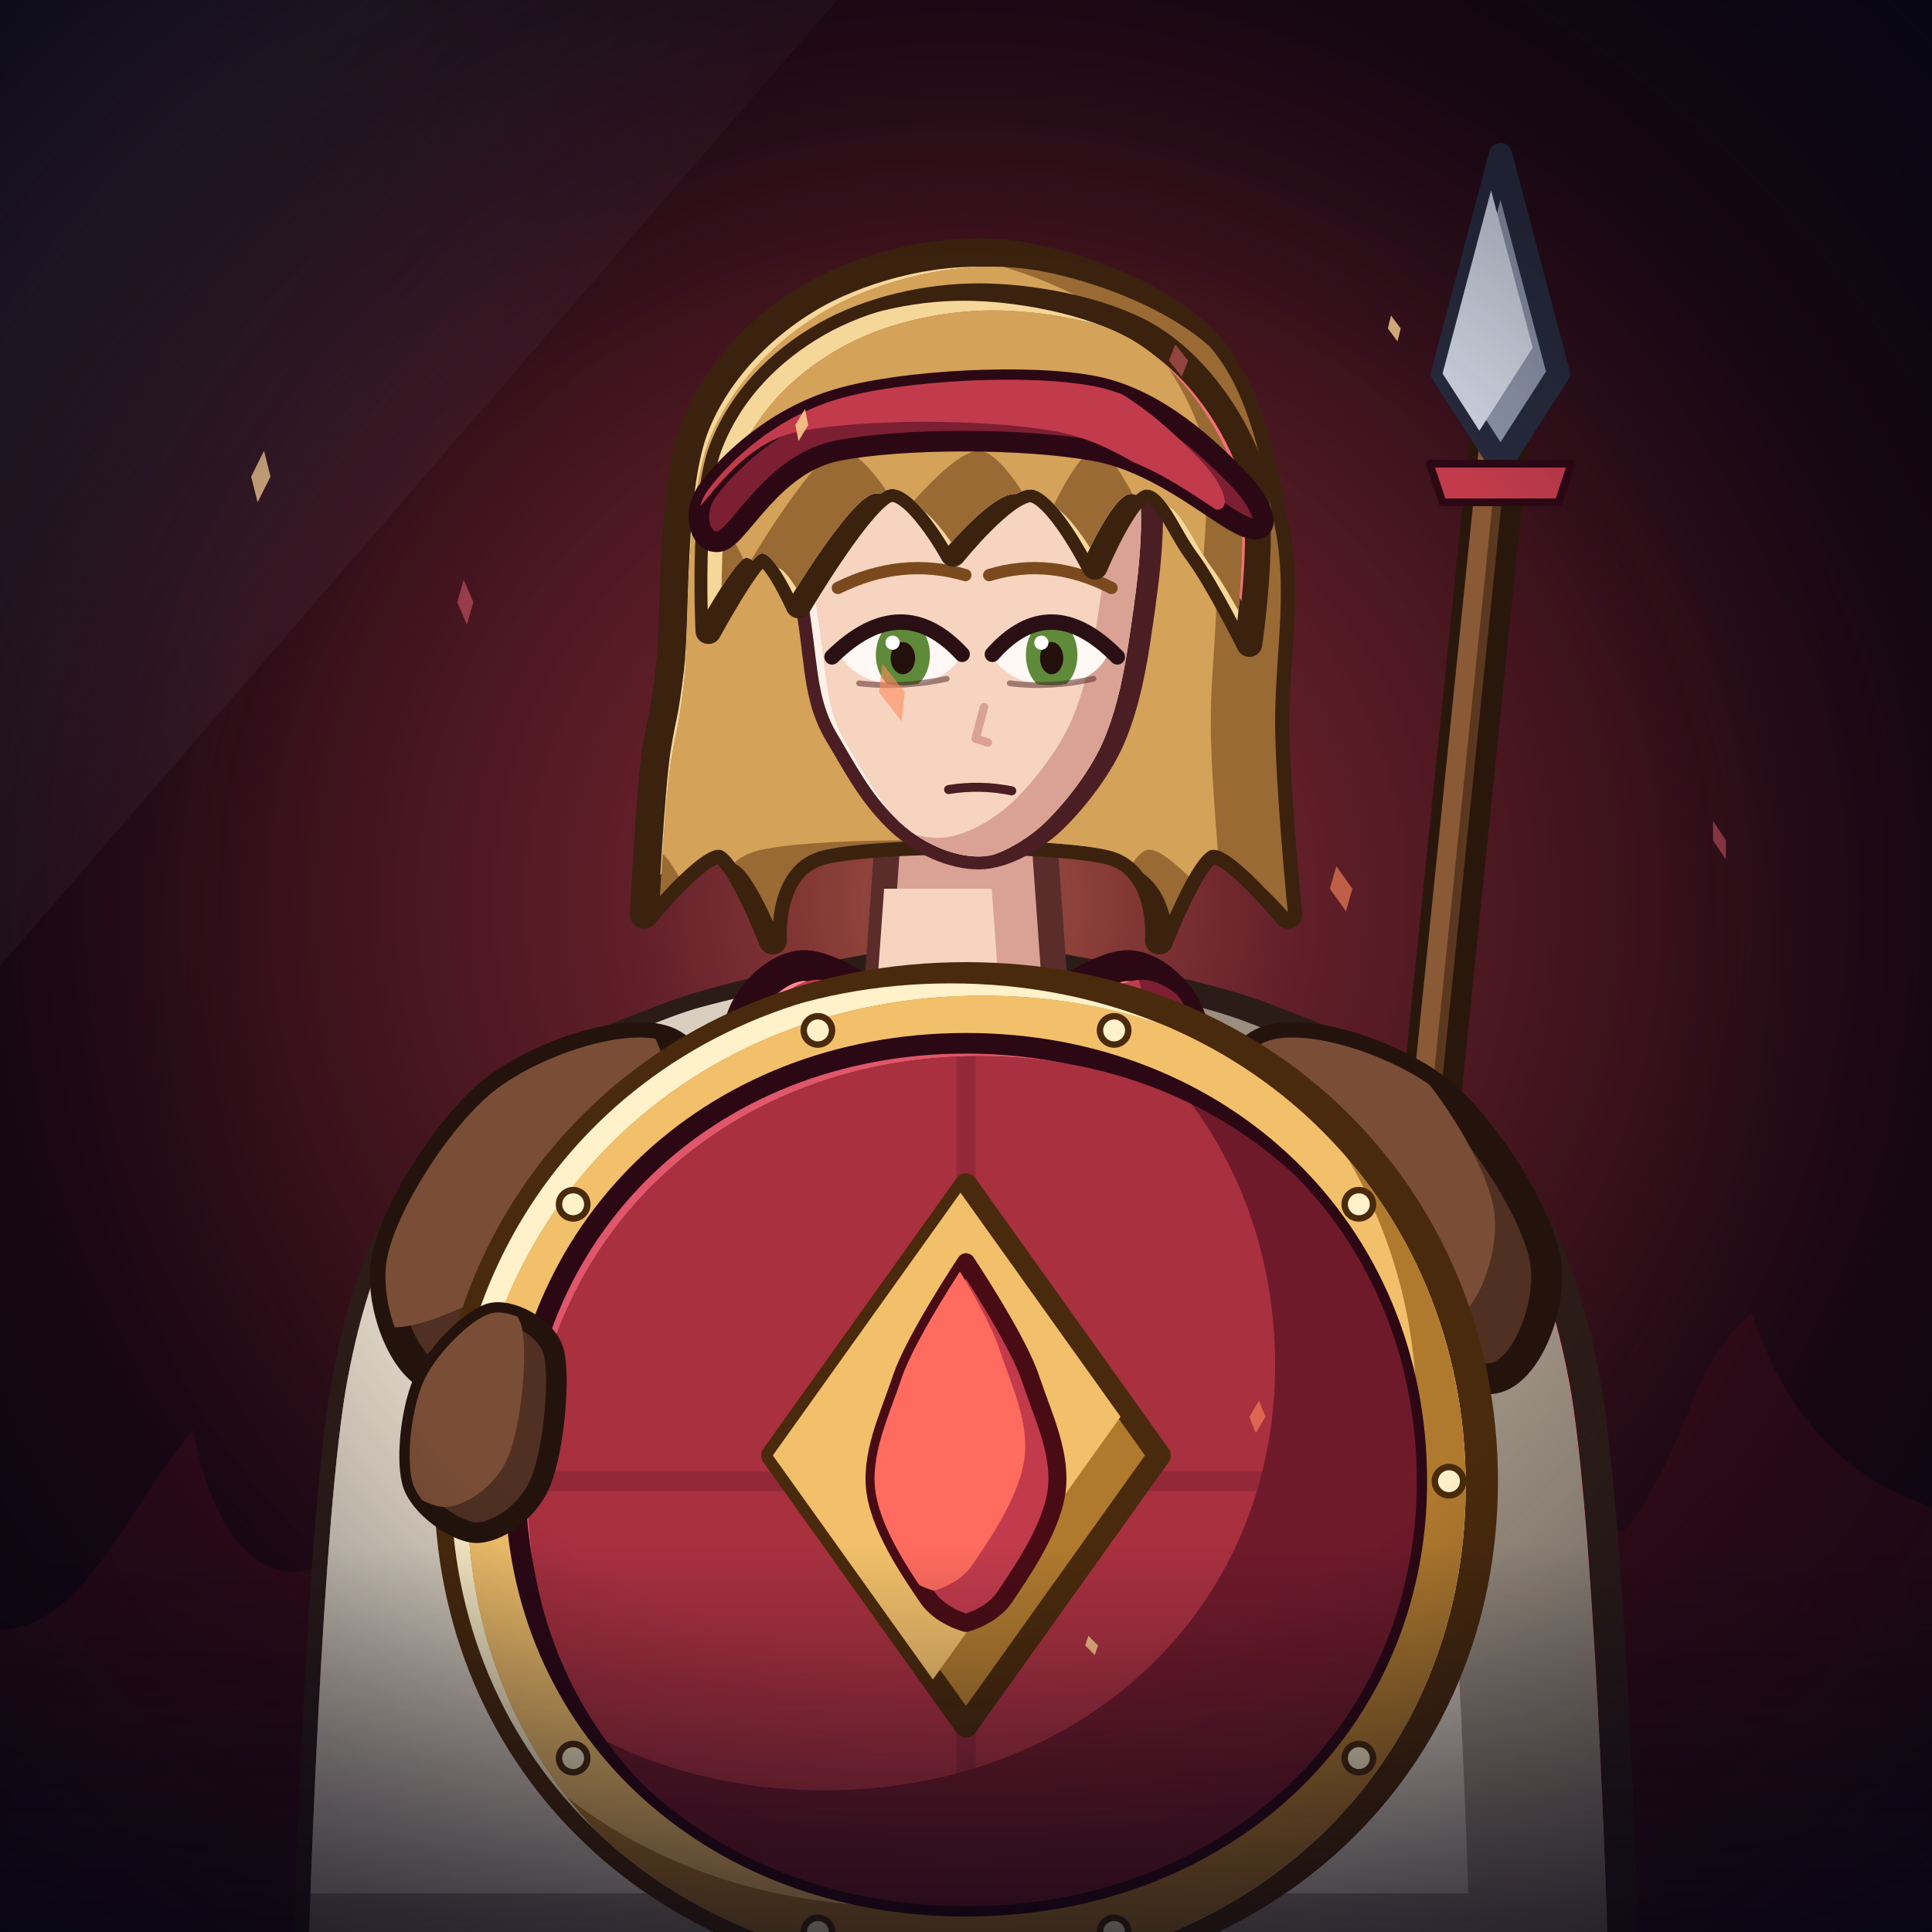
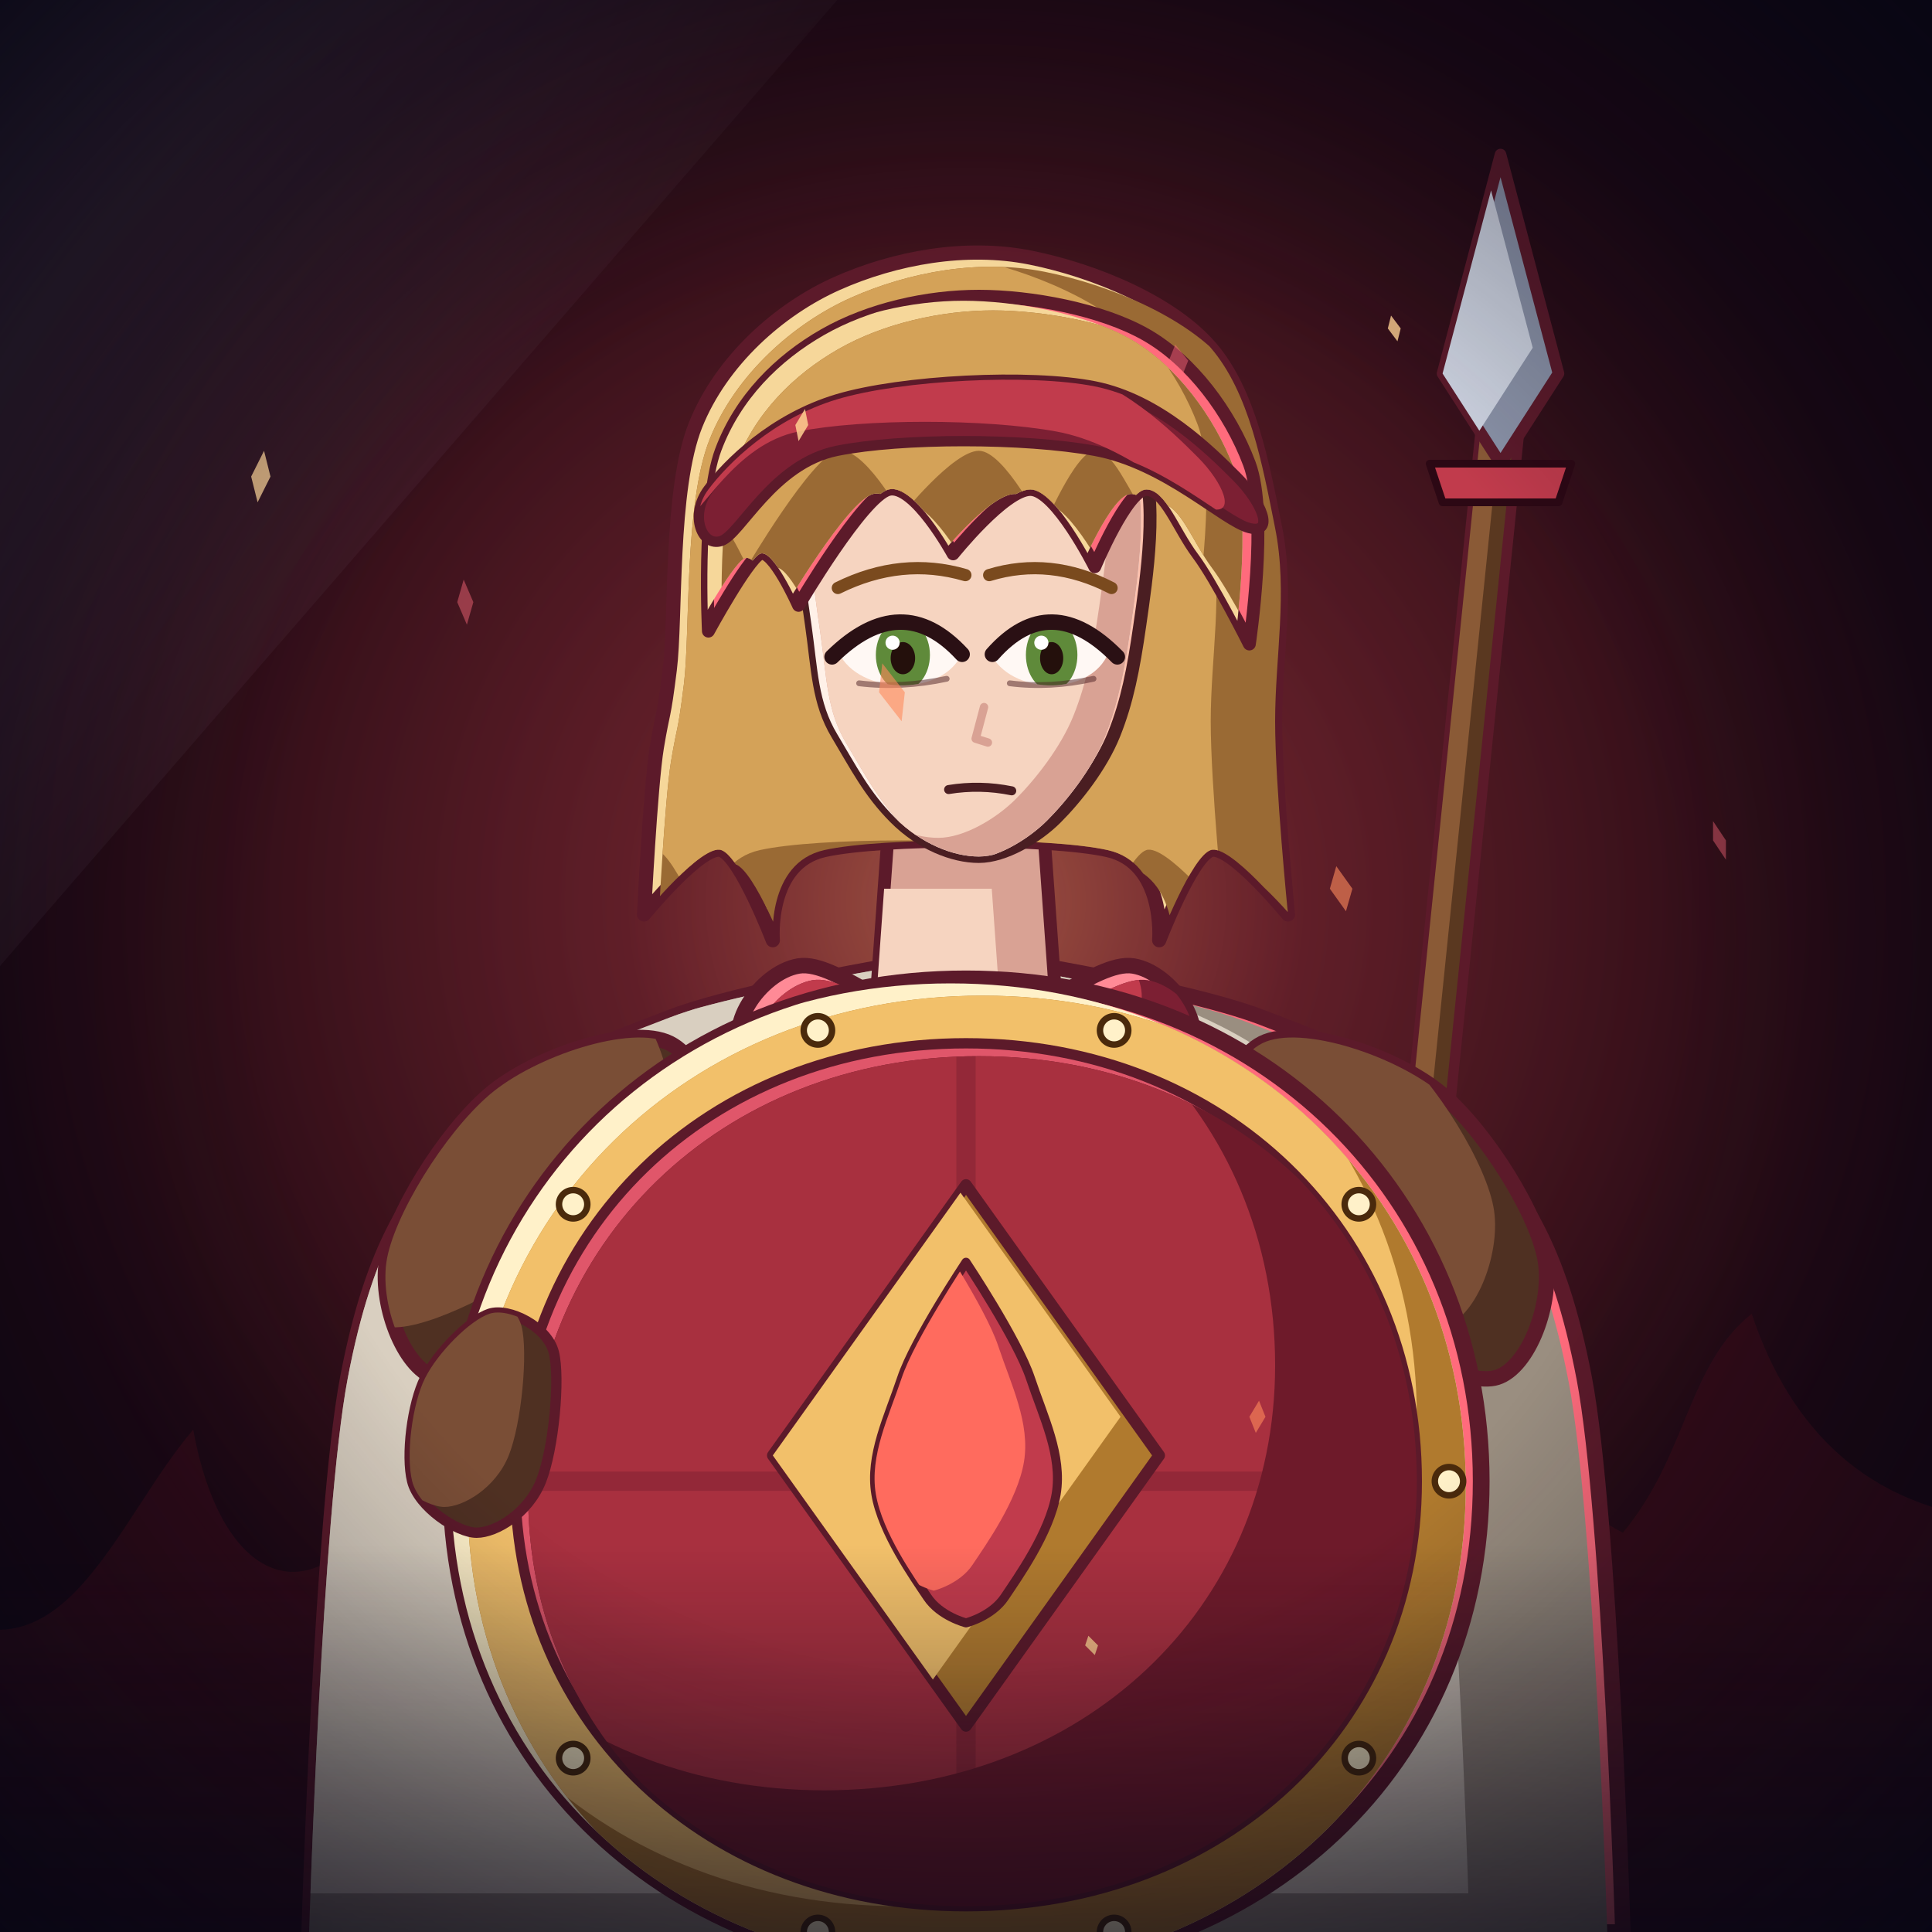
<svg xmlns="http://www.w3.org/2000/svg" viewBox="0 0 300 300">
  <defs>
    <radialGradient id="lia_recruit-bg" cy="0.467" r="0.767">
      <stop offset="0" stop-color="#5a1526" />
      <stop offset="0.5" stop-color="#250914" />
      <stop offset="1" stop-color="#090410" />
    </radialGradient>
    <radialGradient id="lia_recruit-halo">
      <stop offset="0" stop-color="#ffb36b" stop-opacity="0.42" />
      <stop offset="0.35" stop-color="#ff6b5e" stop-opacity="0.16" />
      <stop offset="1" stop-color="#ff6b5e" stop-opacity="0" />
    </radialGradient>
    <path id="lia_recruit-0" d="M206 300L212 300L236 66L230 66Z" />
    <clipPath id="lia_recruit-0a">
      <use href="#lia_recruit-0" />
    </clipPath>
    <path id="lia_recruit-1" d="M233 24L242 58L233 72L224 58Z" />
    <clipPath id="lia_recruit-1a">
      <use href="#lia_recruit-1" />
    </clipPath>
    <path id="lia_recruit-2" d="M150 148S183 153 196 158S220 167 228 176S242 193 246 214S252 300 252 300L48 300S50 235 54 214S64 185 72 176S91 163 104 158S150 148 150 148Z" />
    <clipPath id="lia_recruit-2b">
      <use href="#lia_recruit-2" transform="translate(-2.4 0.7)" />
    </clipPath>
    <clipPath id="lia_recruit-2a">
      <use href="#lia_recruit-2" />
    </clipPath>
    <path id="lia_recruit-3" d="M60 196C61 189 69 176 76 170S98 159 104 162S114 179 112 186S99 199 92 204S73 215 68 214S59 203 60 196ZM240 196C239 189 231 176 224 170S202 159 196 162S186 179 188 186S201 199 208 204S227 215 232 214S241 203 240 196Z" />
    <clipPath id="lia_recruit-3a">
      <use href="#lia_recruit-3" />
    </clipPath>
    <path id="lia_recruit-4" d="M138 128L162 128L164 156L136 156Z" />
    <clipPath id="lia_recruit-4a">
      <use href="#lia_recruit-4" />
    </clipPath>
    <path id="lia_recruit-5" d="M124 150C130 149 141 160 150 160S170 149 176 150S188 160 184 164S161 176 150 176S120 168 116 164S118 151 124 150Z" />
    <clipPath id="lia_recruit-5c">
      <use href="#lia_recruit-5" transform="translate(2.2 2.2)" />
    </clipPath>
    <clipPath id="lia_recruit-5a">
      <use href="#lia_recruit-5" />
    </clipPath>
    <path id="lia_recruit-6" d="M104 104C105 96 104 76 108 66S121 48 130 44S150 38 160 40S182 47 188 54S196 72 198 82S198 102 198 112S200 142 200 142C200 142 191 131 188 132S180 146 180 146C180 146 181 134 172 132S137 130 128 132S120 146 120 146C120 146 115 133 112 132S100 142 100 142C100 142 101 122 102 116S103 112 104 104Z" />
    <clipPath id="lia_recruit-6c">
      <use href="#lia_recruit-6" transform="translate(2.2 2.2)" />
    </clipPath>
    <clipPath id="lia_recruit-6a">
      <use href="#lia_recruit-6" />
    </clipPath>
    <path id="lia_recruit-7" d="M125 71C123 77 125 90 126 97S127 109 130 114S135 123 139 127S148 133 152 133S161 130 164 127S171 119 173 114S176 104 177 97S180 77 177 71S169 61 163 59S146 57 140 59S128 64 125 71Z" />
    <clipPath id="lia_recruit-7b">
      <use href="#lia_recruit-7" transform="translate(-1.4 0.4)" />
    </clipPath>
    <clipPath id="lia_recruit-7c">
      <use href="#lia_recruit-7" transform="translate(1.4 1.4)" />
    </clipPath>
    <clipPath id="lia_recruit-7a">
      <use href="#lia_recruit-7" />
    </clipPath>
    <path id="lia_recruit-8" d="M110 98S109 78 112 70S121 56 128 52S144 46 152 46S171 48 178 52S191 64 194 72S194 100 194 100C194 100 189 90 186 86S181 76 178 76S170 88 170 88C170 88 164 76 160 76S148 86 148 86C148 86 142 75 138 76S124 94 124 94C124 94 120 85 118 86S110 98 110 98Z" />
    <clipPath id="lia_recruit-8b">
      <use href="#lia_recruit-8" transform="translate(-2.4 0.7)" />
    </clipPath>
    <clipPath id="lia_recruit-8c">
      <use href="#lia_recruit-8" transform="translate(2.2 2.2)" />
    </clipPath>
    <clipPath id="lia_recruit-8a">
      <use href="#lia_recruit-8" />
    </clipPath>
    <path id="lia_recruit-9" d="M110 76C113 72 120 65 130 62S160 58 170 60S188 70 192 74S198 83 194 82S181 72 170 70S140 68 130 70S115 83 112 84S107 80 110 76Z" />
    <clipPath id="lia_recruit-9a">
      <use href="#lia_recruit-9" />
    </clipPath>
    <path id="lia_recruit-10" d="M150 152C196 152 230 186 230 230C230 274 196 306 150 306C104 306 70 274 70 230C70 186 104 152 150 152Z" />
    <clipPath id="lia_recruit-10b">
      <use href="#lia_recruit-10" transform="translate(-2.4 0.7)" />
    </clipPath>
    <clipPath id="lia_recruit-10c">
      <use href="#lia_recruit-10" transform="translate(2.6 2.6)" />
    </clipPath>
    <clipPath id="lia_recruit-10a">
      <use href="#lia_recruit-10" />
    </clipPath>
    <path id="lia_recruit-11" d="M150 162C190 162 220 191 220 230C220 268 190 296 150 296C110 296 80 268 80 230C80 191 110 162 150 162Z" />
    <clipPath id="lia_recruit-11c">
      <use href="#lia_recruit-11" transform="translate(2 2)" />
    </clipPath>
    <clipPath id="lia_recruit-11a">
      <use href="#lia_recruit-11" />
    </clipPath>
    <path id="lia_recruit-12" d="M150 184L180 226L150 268L120 226Z" />
    <clipPath id="lia_recruit-12a">
      <use href="#lia_recruit-12" />
    </clipPath>
    <path id="lia_recruit-13" d="M150 196S158 208 160 214S165 226 164 232S158 245 156 248S150 252 150 252C150 252 146 251 144 248S137 238 136 232S138 220 140 214S150 196 150 196Z" />
    <clipPath id="lia_recruit-13a">
      <use href="#lia_recruit-13" />
    </clipPath>
    <path id="lia_recruit-14" d="M66 214C68 210 73 205 76 204S85 206 86 210S86 225 84 230S77 238 74 238S65 234 64 230S64 218 66 214Z" />
    <clipPath id="lia_recruit-14a">
      <use href="#lia_recruit-14" />
    </clipPath>
    <linearGradient id="lia_recruit-wash" x2="0.7" y2="0.6">
      <stop offset="0" stop-color="#e8ddff" stop-opacity="0.16" />
      <stop offset="1" stop-color="#e8ddff" stop-opacity="0" />
    </linearGradient>
    <radialGradient id="lia_recruit-vig" r="0.717">
      <stop offset="0.5" stop-color="#070614" stop-opacity="0" />
      <stop offset="0.82" stop-color="#070614" stop-opacity="0.45" />
      <stop offset="1" stop-color="#070614" stop-opacity="0.9" />
    </radialGradient>
    <linearGradient id="lia_recruit-fade" x2="0" y2="1">
      <stop offset="0" stop-color="#070614" stop-opacity="0" />
      <stop offset="1" stop-color="#070614" stop-opacity="0.6" />
    </linearGradient>
  </defs>
  <rect width="300" height="300" fill="url(#lia_recruit-bg)" />
  <circle cx="150" cy="140" r="150" fill="url(#lia_recruit-halo)" />
  <path d="M-10 300V250C10 262 18 236 30 222C34 244 46 250 56 238C60 226 58 212 66 200C74 222 86 236 98 240C108 230 106 214 116 204C122 222 134 238 150 244C164 236 168 220 178 206C188 222 192 238 204 242C214 230 216 212 226 200C234 216 240 232 252 238C262 226 262 212 272 204C278 222 290 234 310 236V300Z" fill="#3a0c18" opacity=".7" />
  <g stroke-linejoin="round" stroke-linecap="round">
-     <use href="#lia_recruit-0" fill="#5a3820" stroke="#2a170b" stroke-width="3.2" />
+     <use href="#lia_recruit-0" fill="#5a3820" stroke="#5c1a2a" stroke-width="1.6" />
    <g clip-path="url(#lia_recruit-0a)">
      <use href="#lia_recruit-0" fill="#8a5a36" transform="translate(-3 0)" />
    </g>
-     <use href="#lia_recruit-1" fill="#8b93a8" stroke="#262a3c" stroke-width="3.6" />
+     <use href="#lia_recruit-1" fill="#8b93a8" stroke="#5c1a2a" stroke-width="1.8" />
    <g clip-path="url(#lia_recruit-1a)">
      <use href="#lia_recruit-1" fill="#cfd5e2" transform="translate(-4 -4)" />
    </g>
    <path d="M222 72H244L242 78H224Z" fill="#c13b4c" stroke="#2c0814" stroke-width="1.2" />
-     <use href="#lia_recruit-2" fill="#ff6b7c" stroke="#2c1c18" stroke-width="4.8" />
+     <use href="#lia_recruit-2" fill="#ff6b7c" stroke="#5c1a2a" stroke-width="2.4" />
    <g clip-path="url(#lia_recruit-2b)">
      <use href="#lia_recruit-2" fill="#9a8e80" />
      <g clip-path="url(#lia_recruit-2a)">
        <use href="#lia_recruit-2" fill="#d9cfc0" transform="translate(-24 -6)" />
      </g>
    </g>
-     <use href="#lia_recruit-3" fill="#4f3022" stroke="#24130c" stroke-width="4.8" />
+     <use href="#lia_recruit-3" fill="#4f3022" stroke="#5c1a2a" stroke-width="2.4" />
    <g clip-path="url(#lia_recruit-3a)">
      <use href="#lia_recruit-3" fill="#7a4e36" transform="translate(-8 -8)" />
    </g>
-     <use href="#lia_recruit-4" fill="#d9a294" stroke="#5a2c2a" stroke-width="4" />
+     <use href="#lia_recruit-4" fill="#d9a294" stroke="#5c1a2a" stroke-width="2" />
    <g clip-path="url(#lia_recruit-4a)">
      <use href="#lia_recruit-4" fill="#f6d4c0" transform="translate(-8 10)" />
    </g>
-     <use href="#lia_recruit-5" fill="#ff8a96" stroke="#2c0814" stroke-width="4.8" />
+     <use href="#lia_recruit-5" fill="#ff8a96" stroke="#5c1a2a" stroke-width="2.4" />
    <g clip-path="url(#lia_recruit-5c)">
      <use href="#lia_recruit-5" fill="#7c1f33" />
      <g clip-path="url(#lia_recruit-5a)">
        <use href="#lia_recruit-5" fill="#c13b4c" transform="translate(-8 -6)" />
      </g>
    </g>
-     <use href="#lia_recruit-6" fill="#f6d79a" stroke="#3a220e" stroke-width="4.4" />
+     <use href="#lia_recruit-6" fill="#f6d79a" stroke="#5c1a2a" stroke-width="2.2" />
    <g clip-path="url(#lia_recruit-6c)">
      <use href="#lia_recruit-6" fill="#9a6a34" />
      <g clip-path="url(#lia_recruit-6a)">
        <use href="#lia_recruit-6" fill="#d4a258" transform="translate(-10 0)" />
      </g>
    </g>
-     <use href="#lia_recruit-7" fill="#ffc2ae" stroke="#4a1e22" stroke-width="4" />
+     <use href="#lia_recruit-7" fill="#ffc2ae" stroke="#4a1e22" stroke-width="2" />
    <g clip-path="url(#lia_recruit-7b)">
      <use href="#lia_recruit-7" fill="#fff1e8" />
      <g clip-path="url(#lia_recruit-7c)">
        <use href="#lia_recruit-7" fill="#d9a294" />
        <g clip-path="url(#lia_recruit-7a)">
          <use href="#lia_recruit-7" fill="#f6d4c0" transform="translate(-6.3 -2.9)" />
        </g>
      </g>
    </g>
    <path d="M130.1 91.3Q140 86.4 149.9 89.3" fill="none" stroke="#7a4a1e" stroke-width="1.9" />
    <clipPath id="lia_recruit-e1">
      <path d="M130.6 102C133.4 93.8 145.6 93.8 149.4 101.4C146.6 108 134.3 108 130.6 102Z" />
    </clipPath>
    <path d="M130.6 102C133.4 93.8 145.6 93.8 149.4 101.4C146.6 108 134.3 108 130.6 102Z" fill="#fff8f4" />
    <g clip-path="url(#lia_recruit-e1)">
      <ellipse cx="140.2" cy="101.7" rx="4.2" ry="5.5" fill="#5f8a3a" />
      <ellipse cx="140.2" cy="102.2" rx="1.9" ry="2.5" fill="#24100c" />
      <circle cx="138.6" cy="99.8" r="1.1" fill="#fff" />
    </g>
    <path d="M149.4 101.6Q140 91.4 129.2 102" fill="none" stroke="#2a1014" stroke-width="2.4" />
    <path d="M133.4 106.1Q140 106.9 147 105.4" fill="none" stroke="#4a1e22" stroke-width="0.9" opacity=".5" />
    <path d="M153.6 89.3Q163.1 86.4 172.6 91.3" fill="none" stroke="#7a4a1e" stroke-width="1.9" />
    <clipPath id="lia_recruit-e2">
      <path d="M154.1 102C156.8 93.8 168.5 93.8 172.1 101.4C169.4 108 157.7 108 154.1 102Z" />
    </clipPath>
    <path d="M154.1 102C156.8 93.8 168.5 93.8 172.1 101.4C169.4 108 157.7 108 154.1 102Z" fill="#fff8f4" />
    <g clip-path="url(#lia_recruit-e2)">
      <ellipse cx="163.3" cy="101.7" rx="4" ry="5.5" fill="#5f8a3a" />
      <ellipse cx="163.3" cy="102.2" rx="1.8" ry="2.5" fill="#24100c" />
      <circle cx="161.7" cy="99.8" r="1.1" fill="#fff" />
    </g>
    <path d="M154.1 101.6Q163.1 91.4 173.5 102" fill="none" stroke="#2a1014" stroke-width="2.4" />
    <path d="M156.8 106.1Q163.1 106.9 169.8 105.4" fill="none" stroke="#4a1e22" stroke-width="0.9" opacity=".5" />
    <path d="M152.8 109.8L151.5 114.7L153.4 115.3" fill="none" stroke="#d9a294" stroke-width="1.3" />
    <path d="M147.3 122.6Q152.2 121.8 157.1 122.8" fill="none" stroke="#4a1e22" stroke-width="1.4" />
-     <use href="#lia_recruit-8" fill="#ff6b7c" stroke="#3a220e" stroke-width="4" />
+     <use href="#lia_recruit-8" fill="#ff6b7c" stroke="#5c1a2a" stroke-width="2" />
    <g clip-path="url(#lia_recruit-8b)">
      <use href="#lia_recruit-8" fill="#f6d79a" />
      <g clip-path="url(#lia_recruit-8c)">
        <use href="#lia_recruit-8" fill="#9a6a34" />
        <g clip-path="url(#lia_recruit-8a)">
          <use href="#lia_recruit-8" fill="#d4a258" transform="translate(-8 -6)" />
        </g>
      </g>
    </g>
-     <use href="#lia_recruit-9" fill="#7c1f33" stroke="#2c0814" stroke-width="3.2" />
+     <use href="#lia_recruit-9" fill="#7c1f33" stroke="#5c1a2a" stroke-width="1.6" />
    <g clip-path="url(#lia_recruit-9a)">
      <use href="#lia_recruit-9" fill="#c13b4c" transform="translate(-6 -3)" />
    </g>
-     <use href="#lia_recruit-10" fill="#ff6b7c" stroke="#4a2a0c" stroke-width="5.2" />
+     <use href="#lia_recruit-10" fill="#ff6b7c" stroke="#5c1a2a" stroke-width="2.6" />
    <g clip-path="url(#lia_recruit-10b)">
      <use href="#lia_recruit-10" fill="#fff1c9" />
      <g clip-path="url(#lia_recruit-10c)">
        <use href="#lia_recruit-10" fill="#b07a2e" />
        <g clip-path="url(#lia_recruit-10a)">
          <use href="#lia_recruit-10" fill="#f2c06a" transform="translate(-10 -10)" />
        </g>
      </g>
    </g>
-     <use href="#lia_recruit-11" fill="#e0566a" stroke="#2c0814" stroke-width="3.2" />
+     <use href="#lia_recruit-11" fill="#e0566a" stroke="#5c1a2a" stroke-width="1.6" />
    <g clip-path="url(#lia_recruit-11c)">
      <use href="#lia_recruit-11" fill="#6e1a2a" />
      <g clip-path="url(#lia_recruit-11a)">
        <use href="#lia_recruit-11" fill="#a8303f" transform="translate(-22 -18)" />
        <path d="M150 162V300M80 230H220" stroke="#6e1a2a" stroke-width="3" opacity=".35" />
      </g>
    </g>
-     <use href="#lia_recruit-12" fill="#b07a2e" stroke="#4a2a0c" stroke-width="3.6" />
+     <use href="#lia_recruit-12" fill="#b07a2e" stroke="#5c1a2a" stroke-width="1.8" />
    <g clip-path="url(#lia_recruit-12a)">
      <use href="#lia_recruit-12" fill="#f2c06a" transform="translate(-6 -6)" />
    </g>
-     <use href="#lia_recruit-13" fill="#c13b4c" stroke="#4a0c14" stroke-width="2.8" />
+     <use href="#lia_recruit-13" fill="#c13b4c" stroke="#5c1a2a" stroke-width="1.4" />
    <g clip-path="url(#lia_recruit-13a)">
      <use href="#lia_recruit-13" fill="#ff6b5e" transform="translate(-5 -5)" />
    </g>
    <path d="M225 230h0M211 273h0M173 300h0M127 300h0M89 273h0M75 230h0M89 187h0M127 160h0M173 160h0M211 187h0" stroke="#4a2a0c" stroke-width="5.4" stroke-linecap="round" />
    <path d="M225 230h0M211 273h0M173 300h0M127 300h0M89 273h0M75 230h0M89 187h0M127 160h0M173 160h0M211 187h0" stroke="#fff1c9" stroke-width="3.4" />
-     <use href="#lia_recruit-14" fill="#4f3022" stroke="#24130c" stroke-width="3.2" />
+     <use href="#lia_recruit-14" fill="#4f3022" stroke="#5c1a2a" stroke-width="1.6" />
    <g clip-path="url(#lia_recruit-14a)">
      <use href="#lia_recruit-14" fill="#7a4e36" transform="translate(-5 -4)" />
    </g>
  </g>
  <path d="M169 254l1.5 1.5 -0.5 1.5 -1.5 -1.5zM216 49l1.5 2 -0.5 2 -1.5 -2zM41 70l1 4 -2 4 -1 -4zM125 63.5l0.5 2.5 -1.5 2.5 -0.5 -2.5z" fill="#ffd091" opacity="0.85" />
  <path d="M207.5 134.5l2.5 3.5 -1 3.5 -2.5 -3.5zM137 103l3.5 4.5 -0.5 4.5 -3.5 -4.5zM195.5 217.5l1 2.5 -1.5 2.5 -1 -2.5z" fill="#ff8a5c" opacity="0.6" />
  <path d="M266 127.5l2 3 0 3 -2 -3zM182.5 53.5l2 2.5 -1 2.5 -2 -2.5zM72 90l1.5 3.5 -1 3.5 -1.5 -3.5z" fill="#ff6b7c" opacity="0.45" />
  <path d="M0 0H130L0 150Z" fill="url(#lia_recruit-wash)" />
  <rect width="300" height="300" fill="url(#lia_recruit-vig)" />
  <rect y="240" width="300" height="60" fill="url(#lia_recruit-fade)" />
</svg>
